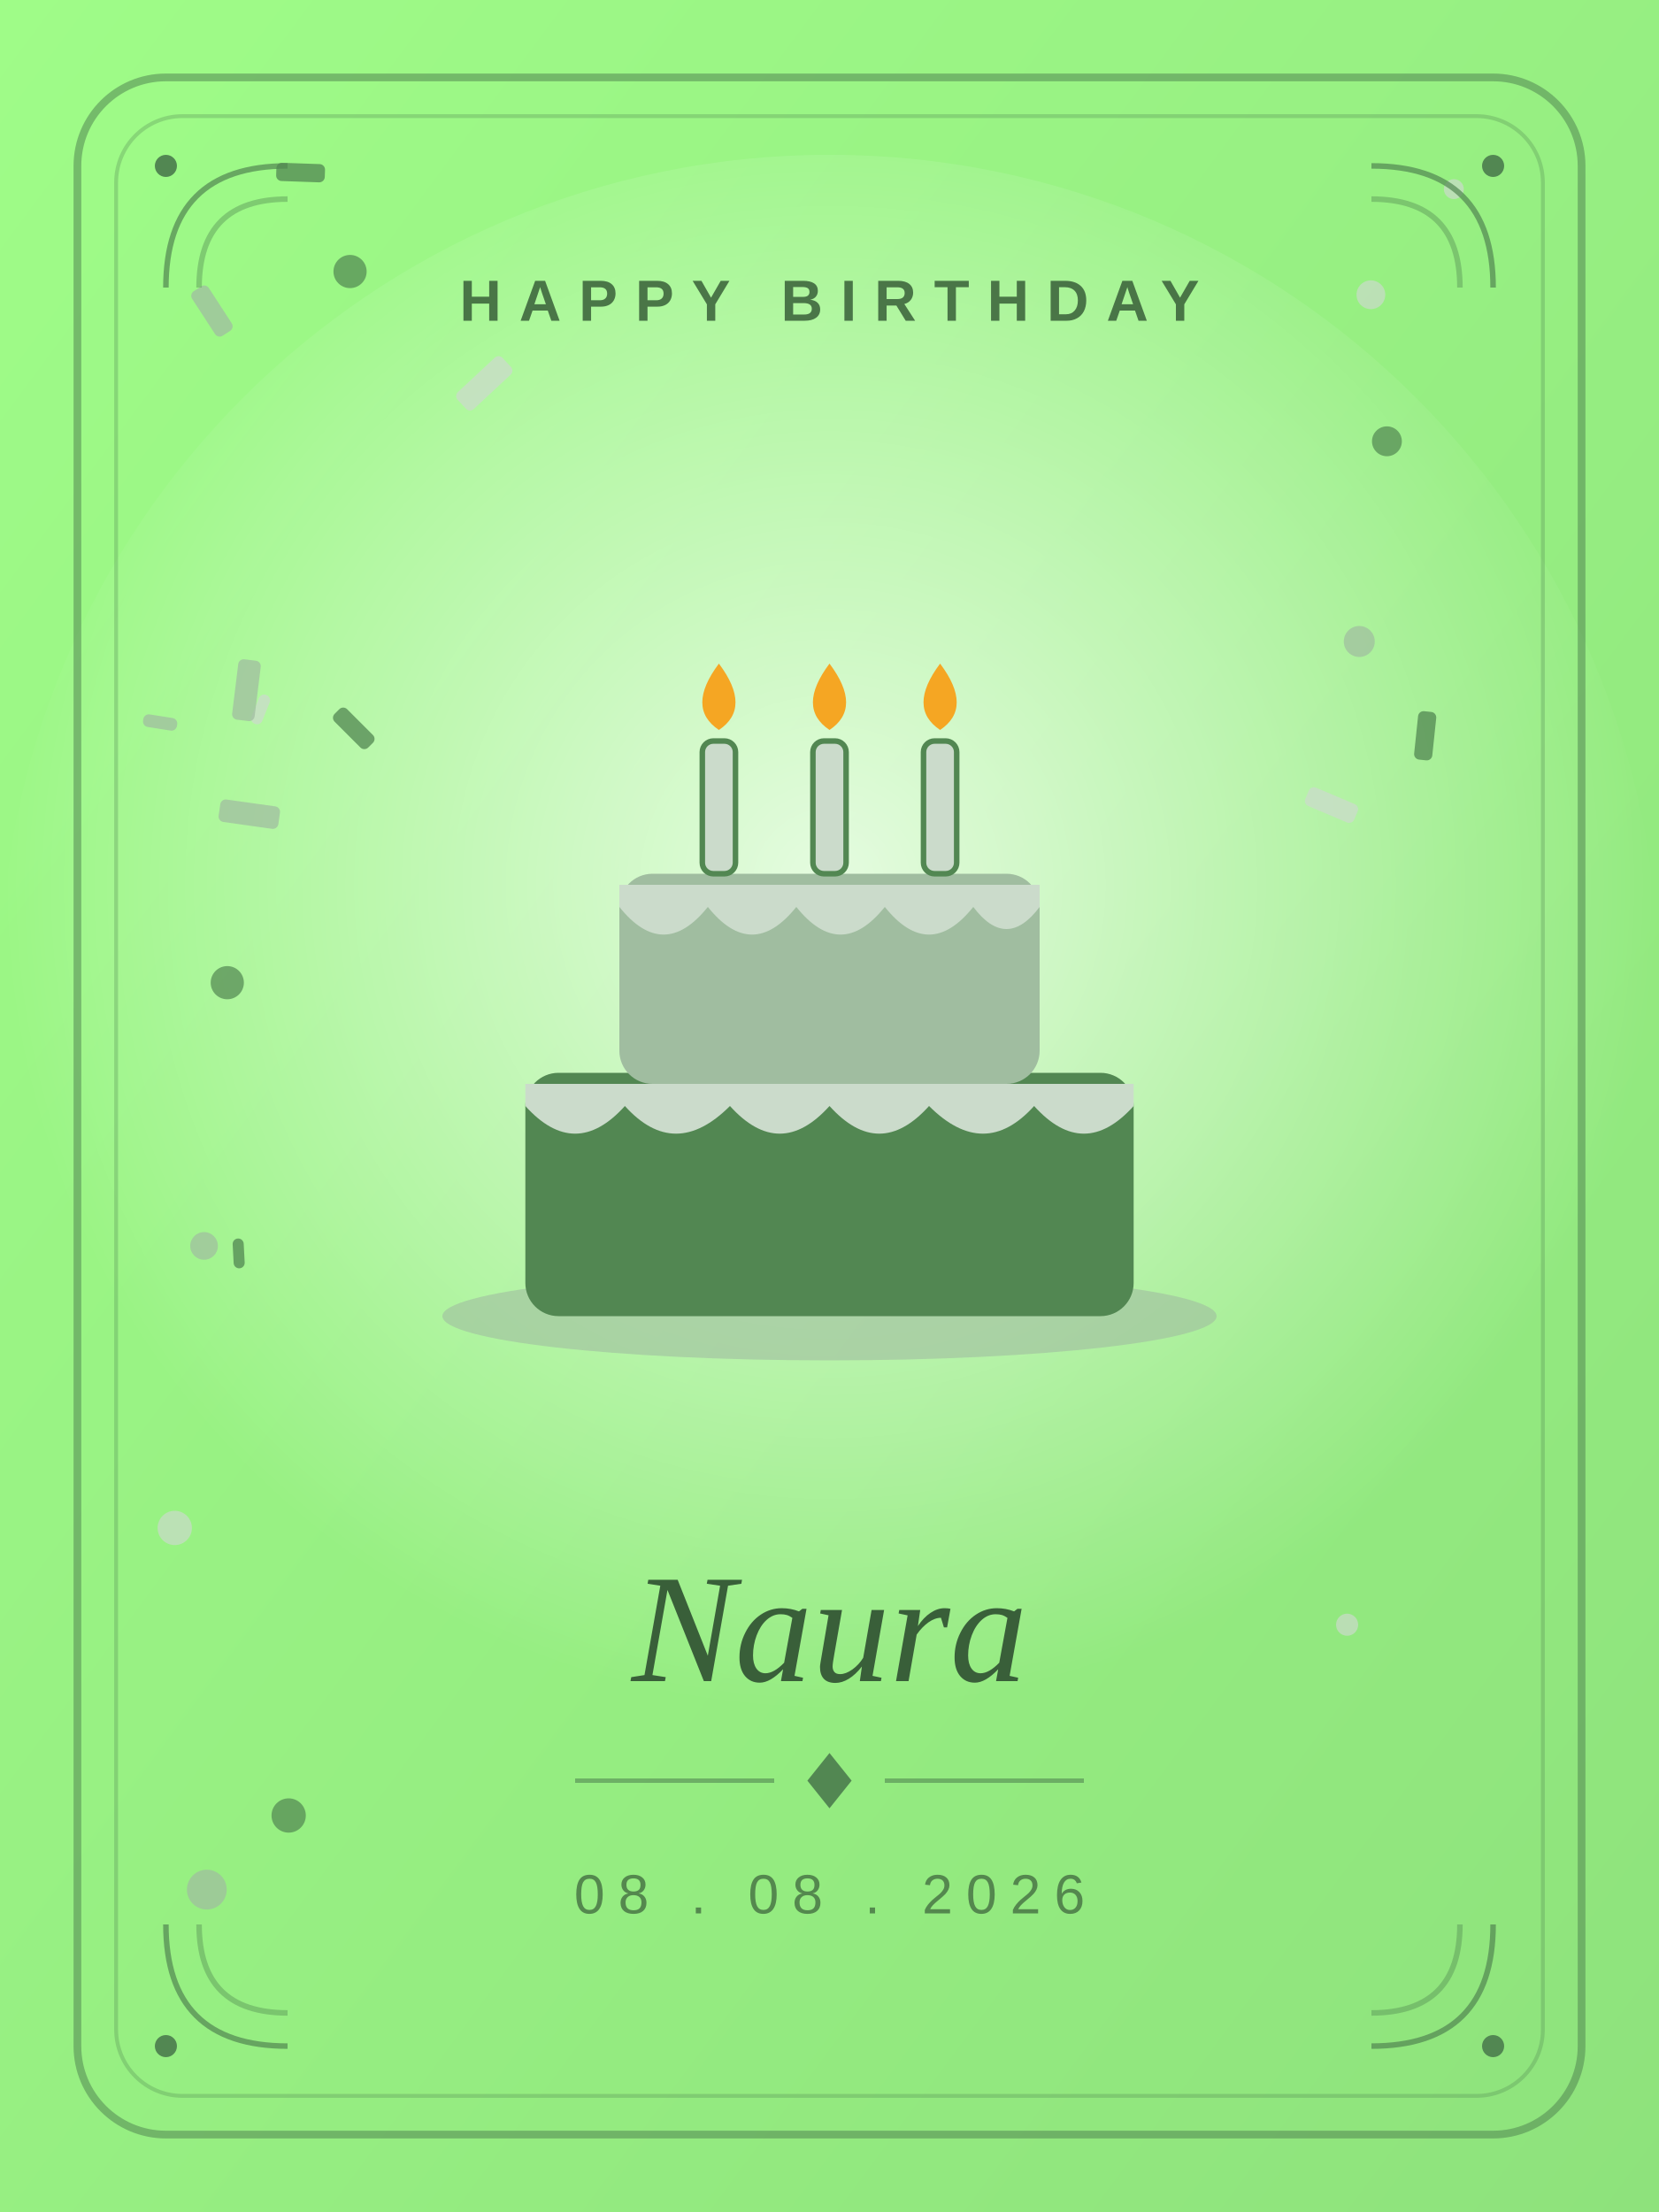
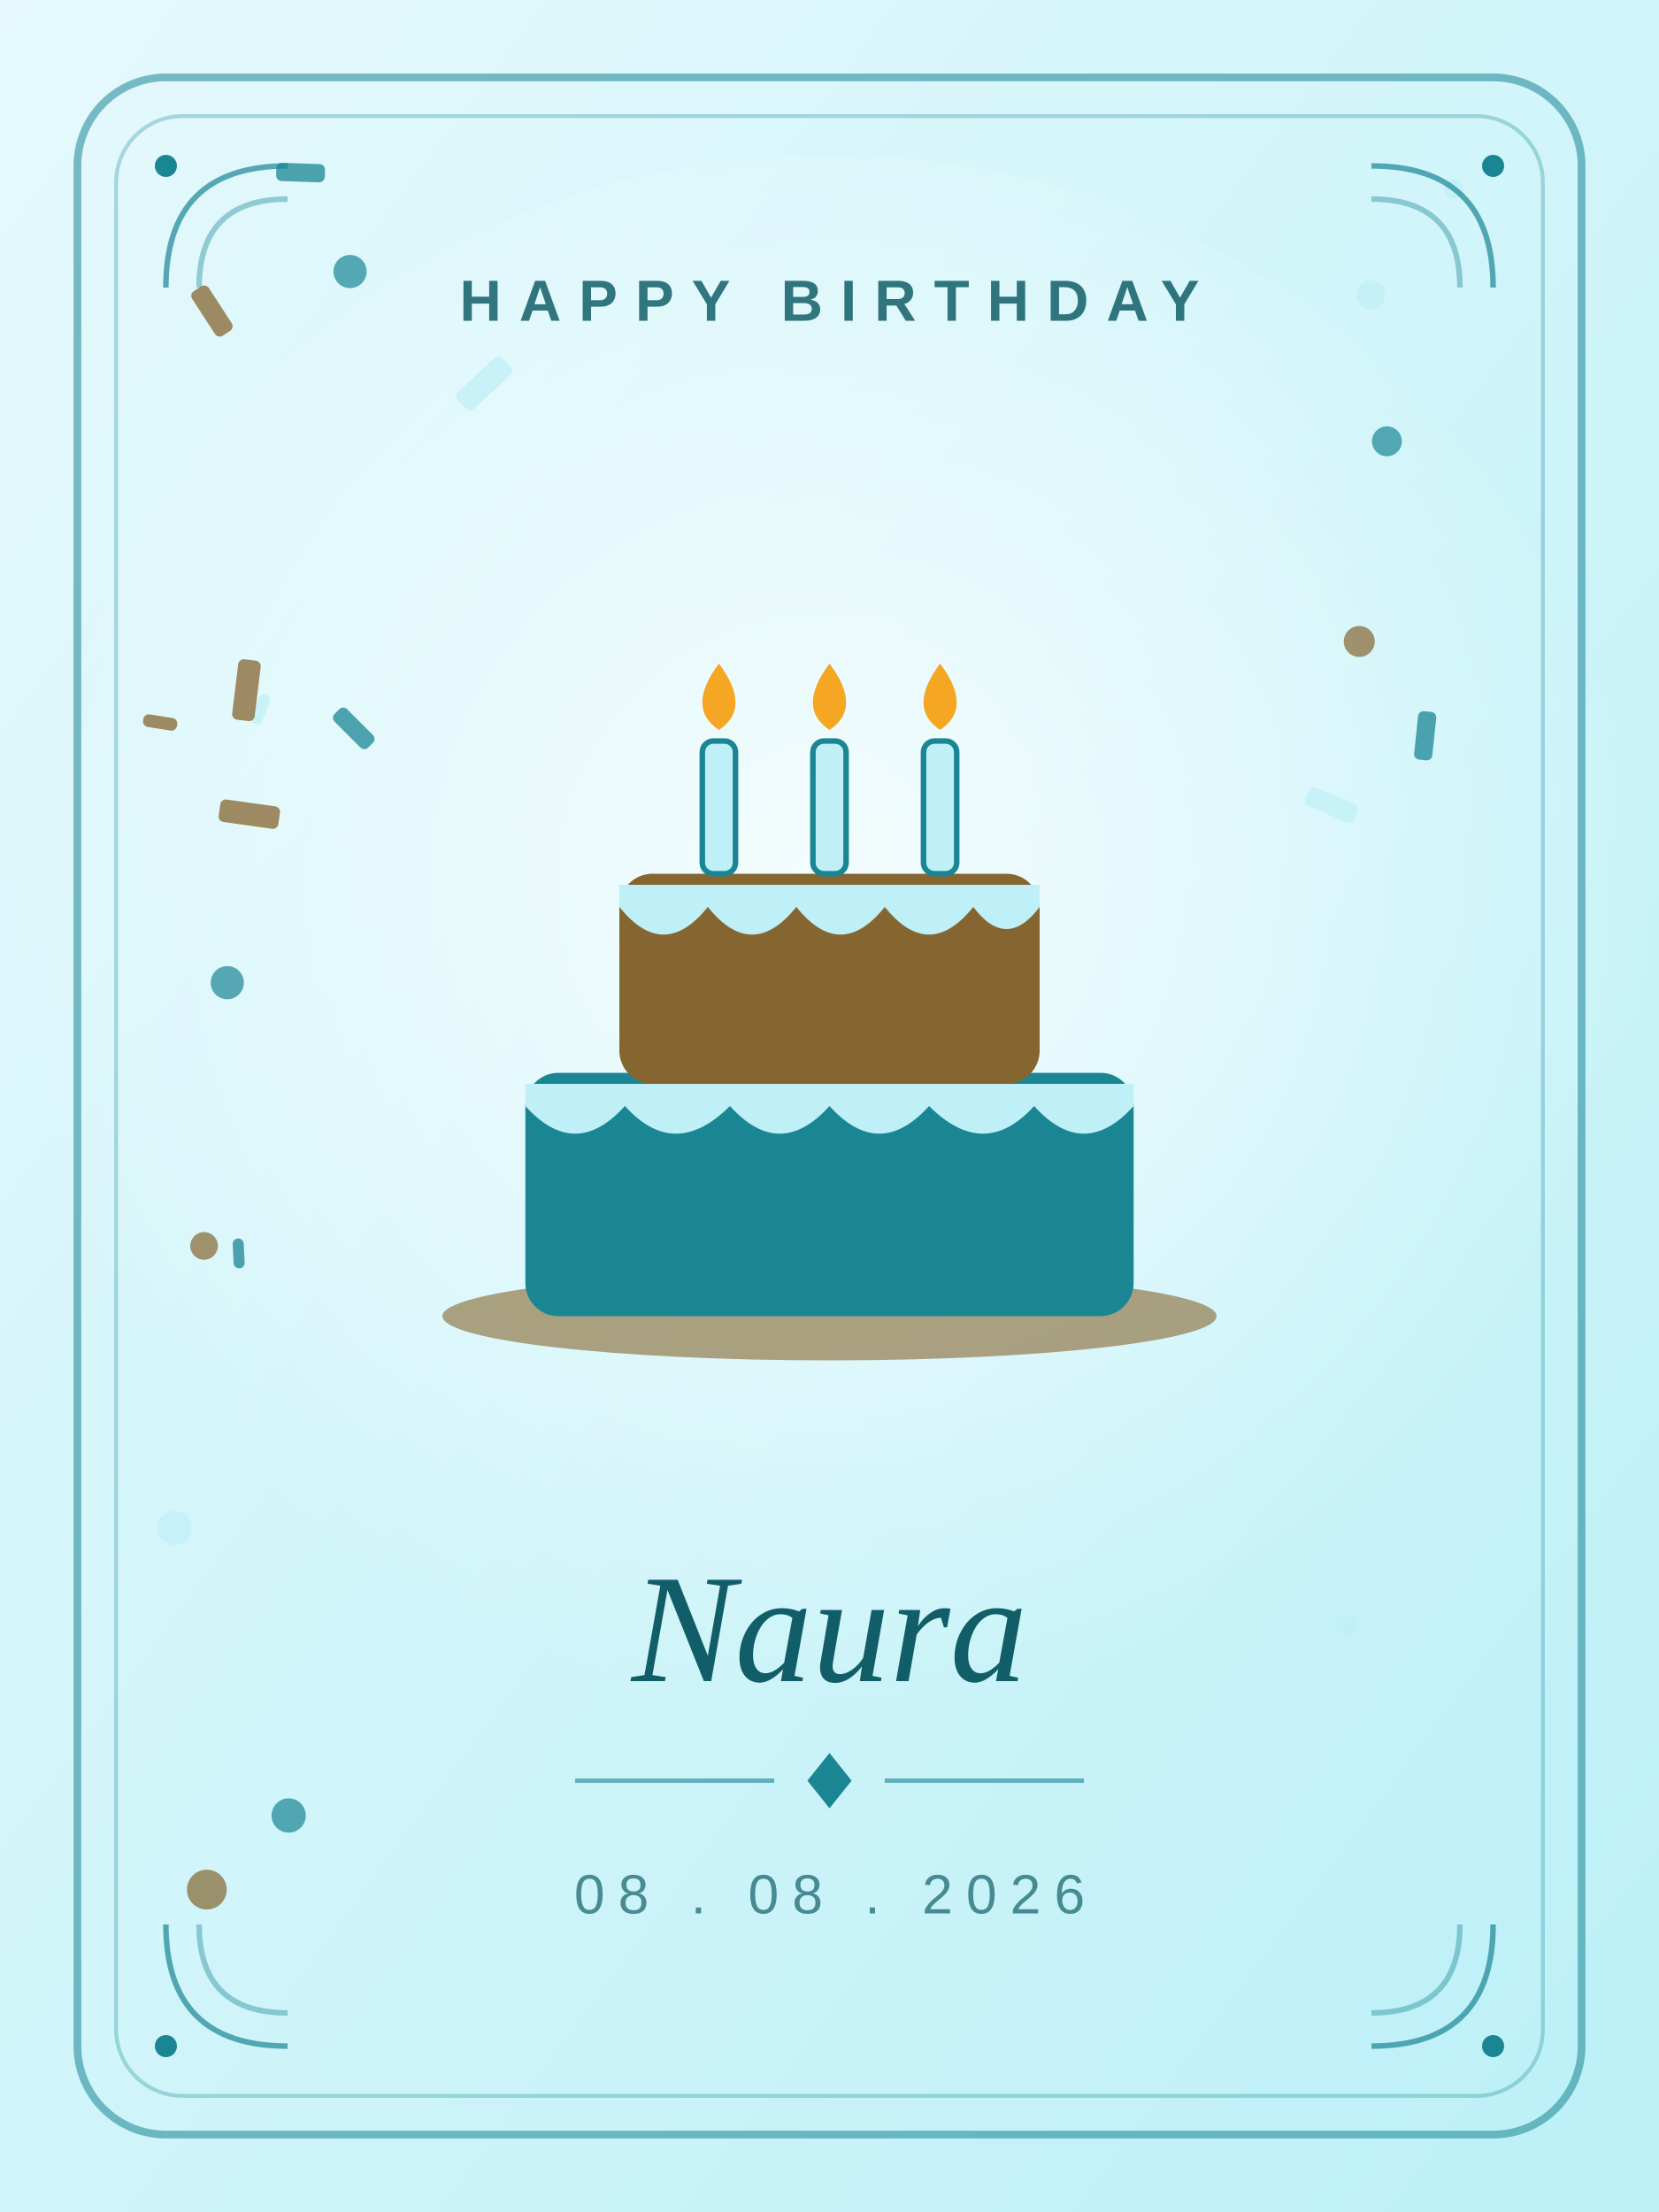
<svg xmlns="http://www.w3.org/2000/svg" viewBox="0 0 300 400" width="600" height="800">
  <defs>
    <linearGradient id="bg" x1="0" y1="0" x2="1" y2="1">
-       <stop offset="0" stop-color="#9ffc88" />
-       <stop offset="1" stop-color="#8ee27c" />
+       <stop offset="0" stop-color="#e5f9fc" />
+       <stop offset="1" stop-color="#bbf0f7" />
    </linearGradient>
    <radialGradient id="glow" cx="0.5" cy="0.44" r="0.5">
      <stop offset="0" stop-color="#ffffff" stop-opacity="0.75" />
      <stop offset="1" stop-color="#ffffff" stop-opacity="0" />
    </radialGradient>
  </defs>
  <rect width="300" height="400" fill="url(#bg)" />
  <circle cx="150" cy="178" r="150" fill="url(#glow)" />
  <g>
-     <circle cx="63.3" cy="49.1" r="3.0" fill="#528752" fill-opacity="0.7" />
-     <rect x="32.2" y="130.0" width="2.3" height="6.2" rx="1" fill="#a0bda0" fill-opacity="0.75" transform="rotate(99 32.2 130.0)" />
-     <circle cx="31.6" cy="276.3" r="3.1" fill="#cbdbcb" fill-opacity="0.7" />
-     <rect x="44.3" y="229.3" width="2.0" height="5.4" rx="1" fill="#528752" fill-opacity="0.75" transform="rotate(177 44.3 229.3)" />
-     <circle cx="37.4" cy="341.7" r="3.6" fill="#a0bda0" fill-opacity="0.7" />
-     <rect x="90.2" y="64.0" width="4.2" height="11.1" rx="1" fill="#cbdbcb" fill-opacity="0.75" transform="rotate(47 90.2 64.0)" />
-     <circle cx="52.2" cy="328.3" r="3.1" fill="#528752" fill-opacity="0.7" />
-     <rect x="39.4" y="148.5" width="4.1" height="10.9" rx="1" fill="#a0bda0" fill-opacity="0.75" transform="rotate(278 39.4 148.5)" />
-     <circle cx="247.9" cy="53.3" r="2.6" fill="#cbdbcb" fill-opacity="0.7" />
-     <rect x="59.8" y="129.8" width="3.2" height="8.6" rx="1" fill="#528752" fill-opacity="0.75" transform="rotate(315 59.8 129.8)" />
-     <circle cx="245.8" cy="116.0" r="2.8" fill="#a0bda0" fill-opacity="0.7" />
-     <rect x="47.2" y="125.3" width="2.1" height="5.6" rx="1" fill="#cbdbcb" fill-opacity="0.75" transform="rotate(22 47.2 125.3)" />
-     <circle cx="250.8" cy="79.8" r="2.7" fill="#528752" fill-opacity="0.7" />
-     <rect x="34.2" y="53.2" width="3.6" height="9.6" rx="1" fill="#a0bda0" fill-opacity="0.75" transform="rotate(327 34.2 53.2)" />
-     <circle cx="262.9" cy="34.2" r="1.8" fill="#cbdbcb" fill-opacity="0.7" />
-     <rect x="258.9" y="137.6" width="3.3" height="8.8" rx="1" fill="#528752" fill-opacity="0.75" transform="rotate(186 258.9 137.6)" />
-     <circle cx="36.9" cy="225.3" r="2.5" fill="#a0bda0" fill-opacity="0.7" />
-     <rect x="245.9" y="145.8" width="3.6" height="9.6" rx="1" fill="#cbdbcb" fill-opacity="0.75" transform="rotate(113 245.9 145.8)" />
-     <circle cx="41.1" cy="177.7" r="3.0" fill="#528752" fill-opacity="0.7" />
-     <rect x="43.2" y="119.1" width="4.1" height="11.0" rx="1" fill="#a0bda0" fill-opacity="0.75" transform="rotate(7 43.2 119.1)" />
-     <circle cx="243.6" cy="293.8" r="2.0" fill="#cbdbcb" fill-opacity="0.7" />
-     <rect x="49.9" y="32.7" width="3.3" height="8.8" rx="1" fill="#528752" fill-opacity="0.75" transform="rotate(272 49.9 32.7)" />
+     <circle cx="63.3" cy="49.1" r="3.0" fill="#1a8694" fill-opacity="0.7" />
+     <rect x="32.2" y="130.0" width="2.3" height="6.2" rx="1" fill="#856630" fill-opacity="0.75" transform="rotate(99 32.2 130.0)" />
+     <circle cx="31.6" cy="276.3" r="3.1" fill="#bff0f7" fill-opacity="0.7" />
+     <rect x="44.3" y="229.3" width="2.0" height="5.4" rx="1" fill="#1a8694" fill-opacity="0.75" transform="rotate(177 44.3 229.3)" />
+     <circle cx="37.4" cy="341.7" r="3.6" fill="#856630" fill-opacity="0.7" />
+     <rect x="90.2" y="64.0" width="4.2" height="11.1" rx="1" fill="#bff0f7" fill-opacity="0.75" transform="rotate(47 90.2 64.0)" />
+     <circle cx="52.2" cy="328.3" r="3.1" fill="#1a8694" fill-opacity="0.7" />
+     <rect x="39.4" y="148.5" width="4.1" height="10.9" rx="1" fill="#856630" fill-opacity="0.75" transform="rotate(278 39.4 148.5)" />
+     <circle cx="247.9" cy="53.3" r="2.6" fill="#bff0f7" fill-opacity="0.7" />
+     <rect x="59.8" y="129.8" width="3.2" height="8.6" rx="1" fill="#1a8694" fill-opacity="0.75" transform="rotate(315 59.8 129.8)" />
+     <circle cx="245.8" cy="116.0" r="2.8" fill="#856630" fill-opacity="0.7" />
+     <rect x="47.2" y="125.3" width="2.1" height="5.6" rx="1" fill="#bff0f7" fill-opacity="0.75" transform="rotate(22 47.2 125.3)" />
+     <circle cx="250.8" cy="79.8" r="2.7" fill="#1a8694" fill-opacity="0.7" />
+     <rect x="34.2" y="53.2" width="3.6" height="9.6" rx="1" fill="#856630" fill-opacity="0.75" transform="rotate(327 34.2 53.2)" />
+     <circle cx="262.9" cy="34.2" r="1.8" fill="#bff0f7" fill-opacity="0.7" />
+     <rect x="258.9" y="137.6" width="3.3" height="8.8" rx="1" fill="#1a8694" fill-opacity="0.75" transform="rotate(186 258.9 137.6)" />
+     <circle cx="36.9" cy="225.3" r="2.5" fill="#856630" fill-opacity="0.7" />
+     <rect x="245.9" y="145.8" width="3.6" height="9.6" rx="1" fill="#bff0f7" fill-opacity="0.75" transform="rotate(113 245.9 145.8)" />
+     <circle cx="41.1" cy="177.7" r="3.0" fill="#1a8694" fill-opacity="0.7" />
+     <rect x="43.2" y="119.1" width="4.1" height="11.0" rx="1" fill="#856630" fill-opacity="0.75" transform="rotate(7 43.2 119.1)" />
+     <circle cx="243.6" cy="293.8" r="2.0" fill="#bff0f7" fill-opacity="0.7" />
+     <rect x="49.9" y="32.7" width="3.3" height="8.8" rx="1" fill="#1a8694" fill-opacity="0.75" transform="rotate(272 49.9 32.7)" />
  </g>
-   <rect x="14" y="14" width="272" height="372" rx="16" fill="none" stroke="#528752" stroke-opacity="0.55" stroke-width="1.4" />
-   <rect x="21" y="21" width="258" height="358" rx="12" fill="none" stroke="#528752" stroke-opacity="0.3" stroke-width="0.7" />
-   <g transform="translate(30 30) rotate(0)" fill="none" stroke="#528752" stroke-width="1" stroke-opacity="0.7">
+   <rect x="14" y="14" width="272" height="372" rx="16" fill="none" stroke="#1a8694" stroke-opacity="0.55" stroke-width="1.4" />
+   <rect x="21" y="21" width="258" height="358" rx="12" fill="none" stroke="#1a8694" stroke-opacity="0.3" stroke-width="0.7" />
+   <g transform="translate(30 30) rotate(0)" fill="none" stroke="#1a8694" stroke-width="1" stroke-opacity="0.7">
    <path d="M0 22 Q0 0 22 0" />
    <path d="M6 22 Q6 6 22 6" stroke-opacity="0.4" />
-     <circle cx="0" cy="0" r="2" fill="#528752" stroke="none" />
+     <circle cx="0" cy="0" r="2" fill="#1a8694" stroke="none" />
  </g>
-   <g transform="translate(270 30) rotate(90)" fill="none" stroke="#528752" stroke-width="1" stroke-opacity="0.7">
+   <g transform="translate(270 30) rotate(90)" fill="none" stroke="#1a8694" stroke-width="1" stroke-opacity="0.7">
    <path d="M0 22 Q0 0 22 0" />
    <path d="M6 22 Q6 6 22 6" stroke-opacity="0.4" />
-     <circle cx="0" cy="0" r="2" fill="#528752" stroke="none" />
+     <circle cx="0" cy="0" r="2" fill="#1a8694" stroke="none" />
  </g>
-   <g transform="translate(270 370) rotate(180)" fill="none" stroke="#528752" stroke-width="1" stroke-opacity="0.7">
+   <g transform="translate(270 370) rotate(180)" fill="none" stroke="#1a8694" stroke-width="1" stroke-opacity="0.7">
    <path d="M0 22 Q0 0 22 0" />
    <path d="M6 22 Q6 6 22 6" stroke-opacity="0.4" />
-     <circle cx="0" cy="0" r="2" fill="#528752" stroke="none" />
+     <circle cx="0" cy="0" r="2" fill="#1a8694" stroke="none" />
  </g>
-   <g transform="translate(30 370) rotate(270)" fill="none" stroke="#528752" stroke-width="1" stroke-opacity="0.7">
+   <g transform="translate(30 370) rotate(270)" fill="none" stroke="#1a8694" stroke-width="1" stroke-opacity="0.7">
    <path d="M0 22 Q0 0 22 0" />
    <path d="M6 22 Q6 6 22 6" stroke-opacity="0.4" />
-     <circle cx="0" cy="0" r="2" fill="#528752" stroke="none" />
+     <circle cx="0" cy="0" r="2" fill="#1a8694" stroke="none" />
  </g>
-   <text x="150" y="58" text-anchor="middle" font-family="'Helvetica Neue', Arial, sans-serif" font-size="10.5" font-weight="600" letter-spacing="3.2" fill="#395f39" fill-opacity="0.85">HAPPY BIRTHDAY</text>
+   <text x="150" y="58" text-anchor="middle" font-family="'Helvetica Neue', Arial, sans-serif" font-size="10.5" font-weight="600" letter-spacing="3.2" fill="#125e68" fill-opacity="0.85">HAPPY BIRTHDAY</text>
  <g transform="translate(150 180)">
-     <ellipse cx="0" cy="58" rx="70" ry="8" fill="#a0bda0" fill-opacity="0.6" />
-     <rect x="-55" y="14" width="110" height="44" rx="6" fill="#528752" />
-     <path d="M-55 20 Q-46 30 -37 20 Q-28 30 -18 20 Q-9 30 0 20 Q9 30 18 20 Q28 30 37 20 Q46 30 55 20 L55 16 L-55 16 Z" fill="#cbdbcb" />
-     <rect x="-38" y="-22" width="76" height="38" rx="6" fill="#a0bda0" />
-     <path d="M-38 -16 Q-30 -6 -22 -16 Q-14 -6 -6 -16 Q2 -6 10 -16 Q18 -6 26 -16 Q32 -8 38 -16 L38 -20 L-38 -20 Z" fill="#cbdbcb" />
-     <rect x="-23" y="-46" width="6" height="24" rx="2" fill="#cbdbcb" stroke="#528752" stroke-width="1" />
+     <ellipse cx="0" cy="58" rx="70" ry="8" fill="#856630" fill-opacity="0.6" />
+     <rect x="-55" y="14" width="110" height="44" rx="6" fill="#1a8694" />
+     <path d="M-55 20 Q-46 30 -37 20 Q-28 30 -18 20 Q-9 30 0 20 Q9 30 18 20 Q28 30 37 20 Q46 30 55 20 L55 16 L-55 16 Z" fill="#bff0f7" />
+     <rect x="-38" y="-22" width="76" height="38" rx="6" fill="#856630" />
+     <path d="M-38 -16 Q-30 -6 -22 -16 Q-14 -6 -6 -16 Q2 -6 10 -16 Q18 -6 26 -16 Q32 -8 38 -16 L38 -20 L-38 -20 Z" fill="#bff0f7" />
+     <rect x="-23" y="-46" width="6" height="24" rx="2" fill="#bff0f7" stroke="#1a8694" stroke-width="1" />
    <path d="M-20 -60 Q-14 -52 -20 -48 Q-26 -52 -20 -60 Z" fill="#f5a623" />
-     <rect x="-3" y="-46" width="6" height="24" rx="2" fill="#cbdbcb" stroke="#528752" stroke-width="1" />
+     <rect x="-3" y="-46" width="6" height="24" rx="2" fill="#bff0f7" stroke="#1a8694" stroke-width="1" />
    <path d="M0 -60 Q6 -52 0 -48 Q-6 -52 0 -60 Z" fill="#f5a623" />
-     <rect x="17" y="-46" width="6" height="24" rx="2" fill="#cbdbcb" stroke="#528752" stroke-width="1" />
+     <rect x="17" y="-46" width="6" height="24" rx="2" fill="#bff0f7" stroke="#1a8694" stroke-width="1" />
    <path d="M20 -60 Q26 -52 20 -48 Q14 -52 20 -60 Z" fill="#f5a623" />
  </g>
-   <text x="150" y="304" text-anchor="middle" font-family="Georgia, 'Times New Roman', serif" font-style="italic" font-size="28" fill="#395f39">Naura</text>
-   <g fill="#528752" stroke="#528752">
+   <text x="150" y="304" text-anchor="middle" font-family="Georgia, 'Times New Roman', serif" font-style="italic" font-size="28" fill="#125e68">Naura</text>
+   <g fill="#1a8694" stroke="#1a8694">
    <line x1="104" y1="322" x2="140" y2="322" stroke-width="0.8" stroke-opacity="0.6" />
    <line x1="160" y1="322" x2="196" y2="322" stroke-width="0.8" stroke-opacity="0.6" />
    <path d="M150 317 L154 322 L150 327 L146 322 Z" stroke="none" />
  </g>
-   <text x="150" y="346" text-anchor="middle" font-family="'Helvetica Neue', Arial, sans-serif" font-size="10" letter-spacing="2.4" fill="#395f39" fill-opacity="0.7">08 . 08 . 2026</text>
+   <text x="150" y="346" text-anchor="middle" font-family="'Helvetica Neue', Arial, sans-serif" font-size="10" letter-spacing="2.4" fill="#125e68" fill-opacity="0.7">08 . 08 . 2026</text>
</svg>
